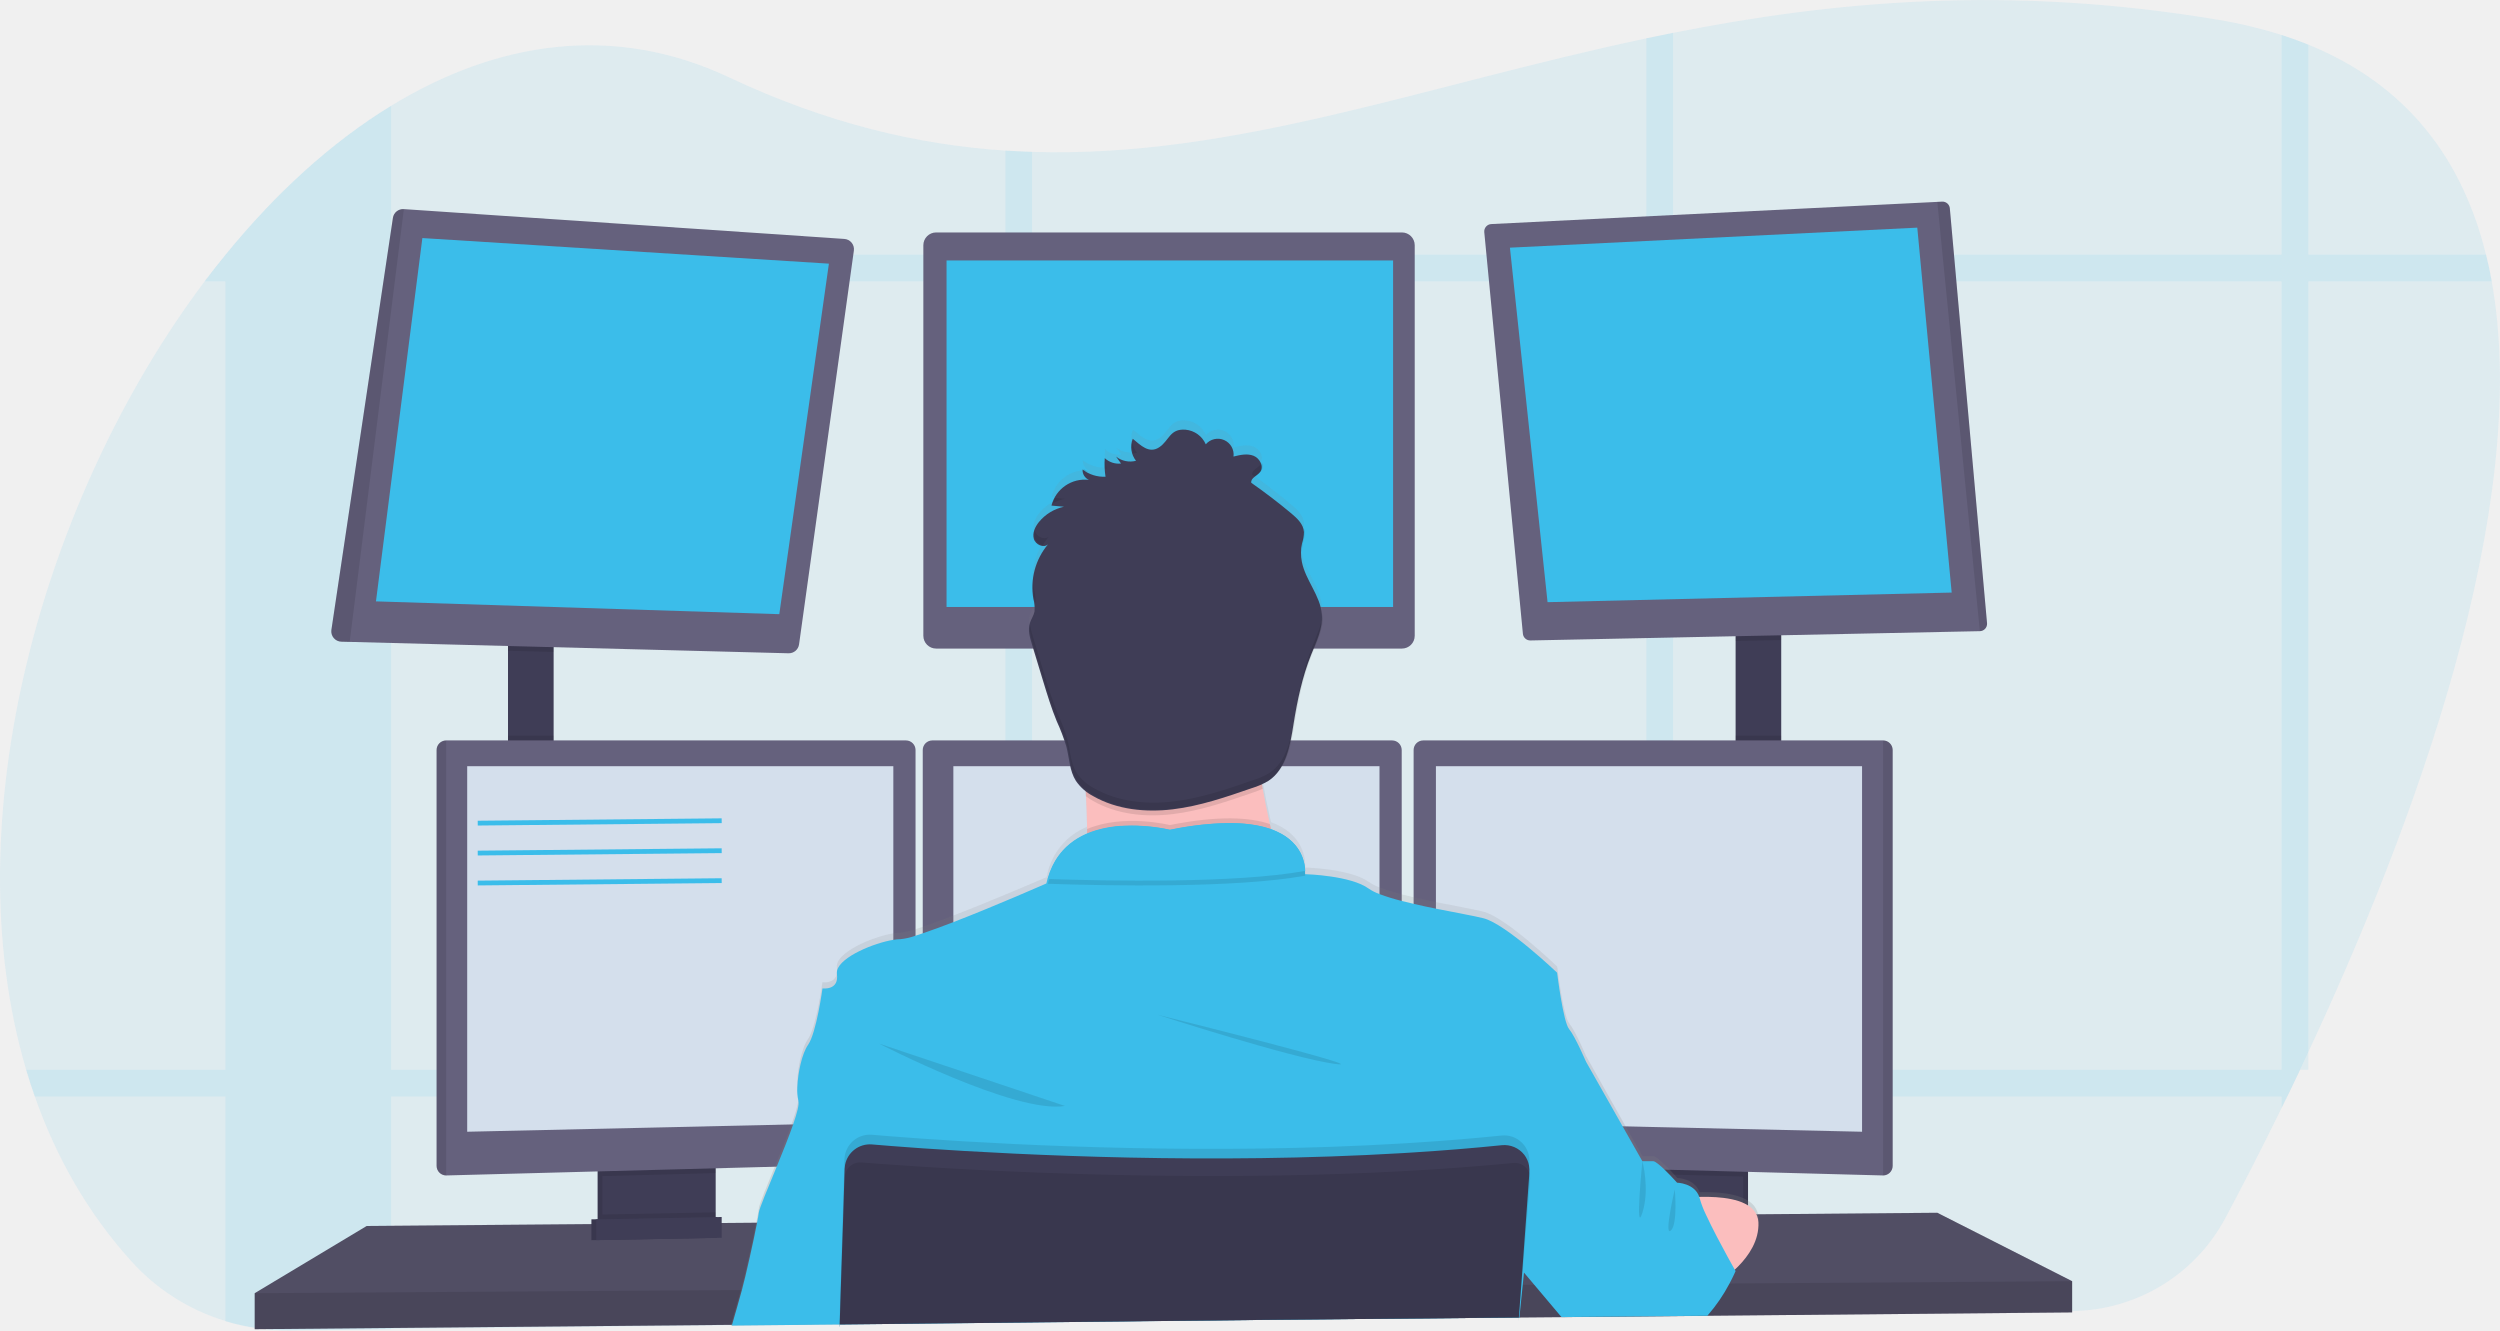
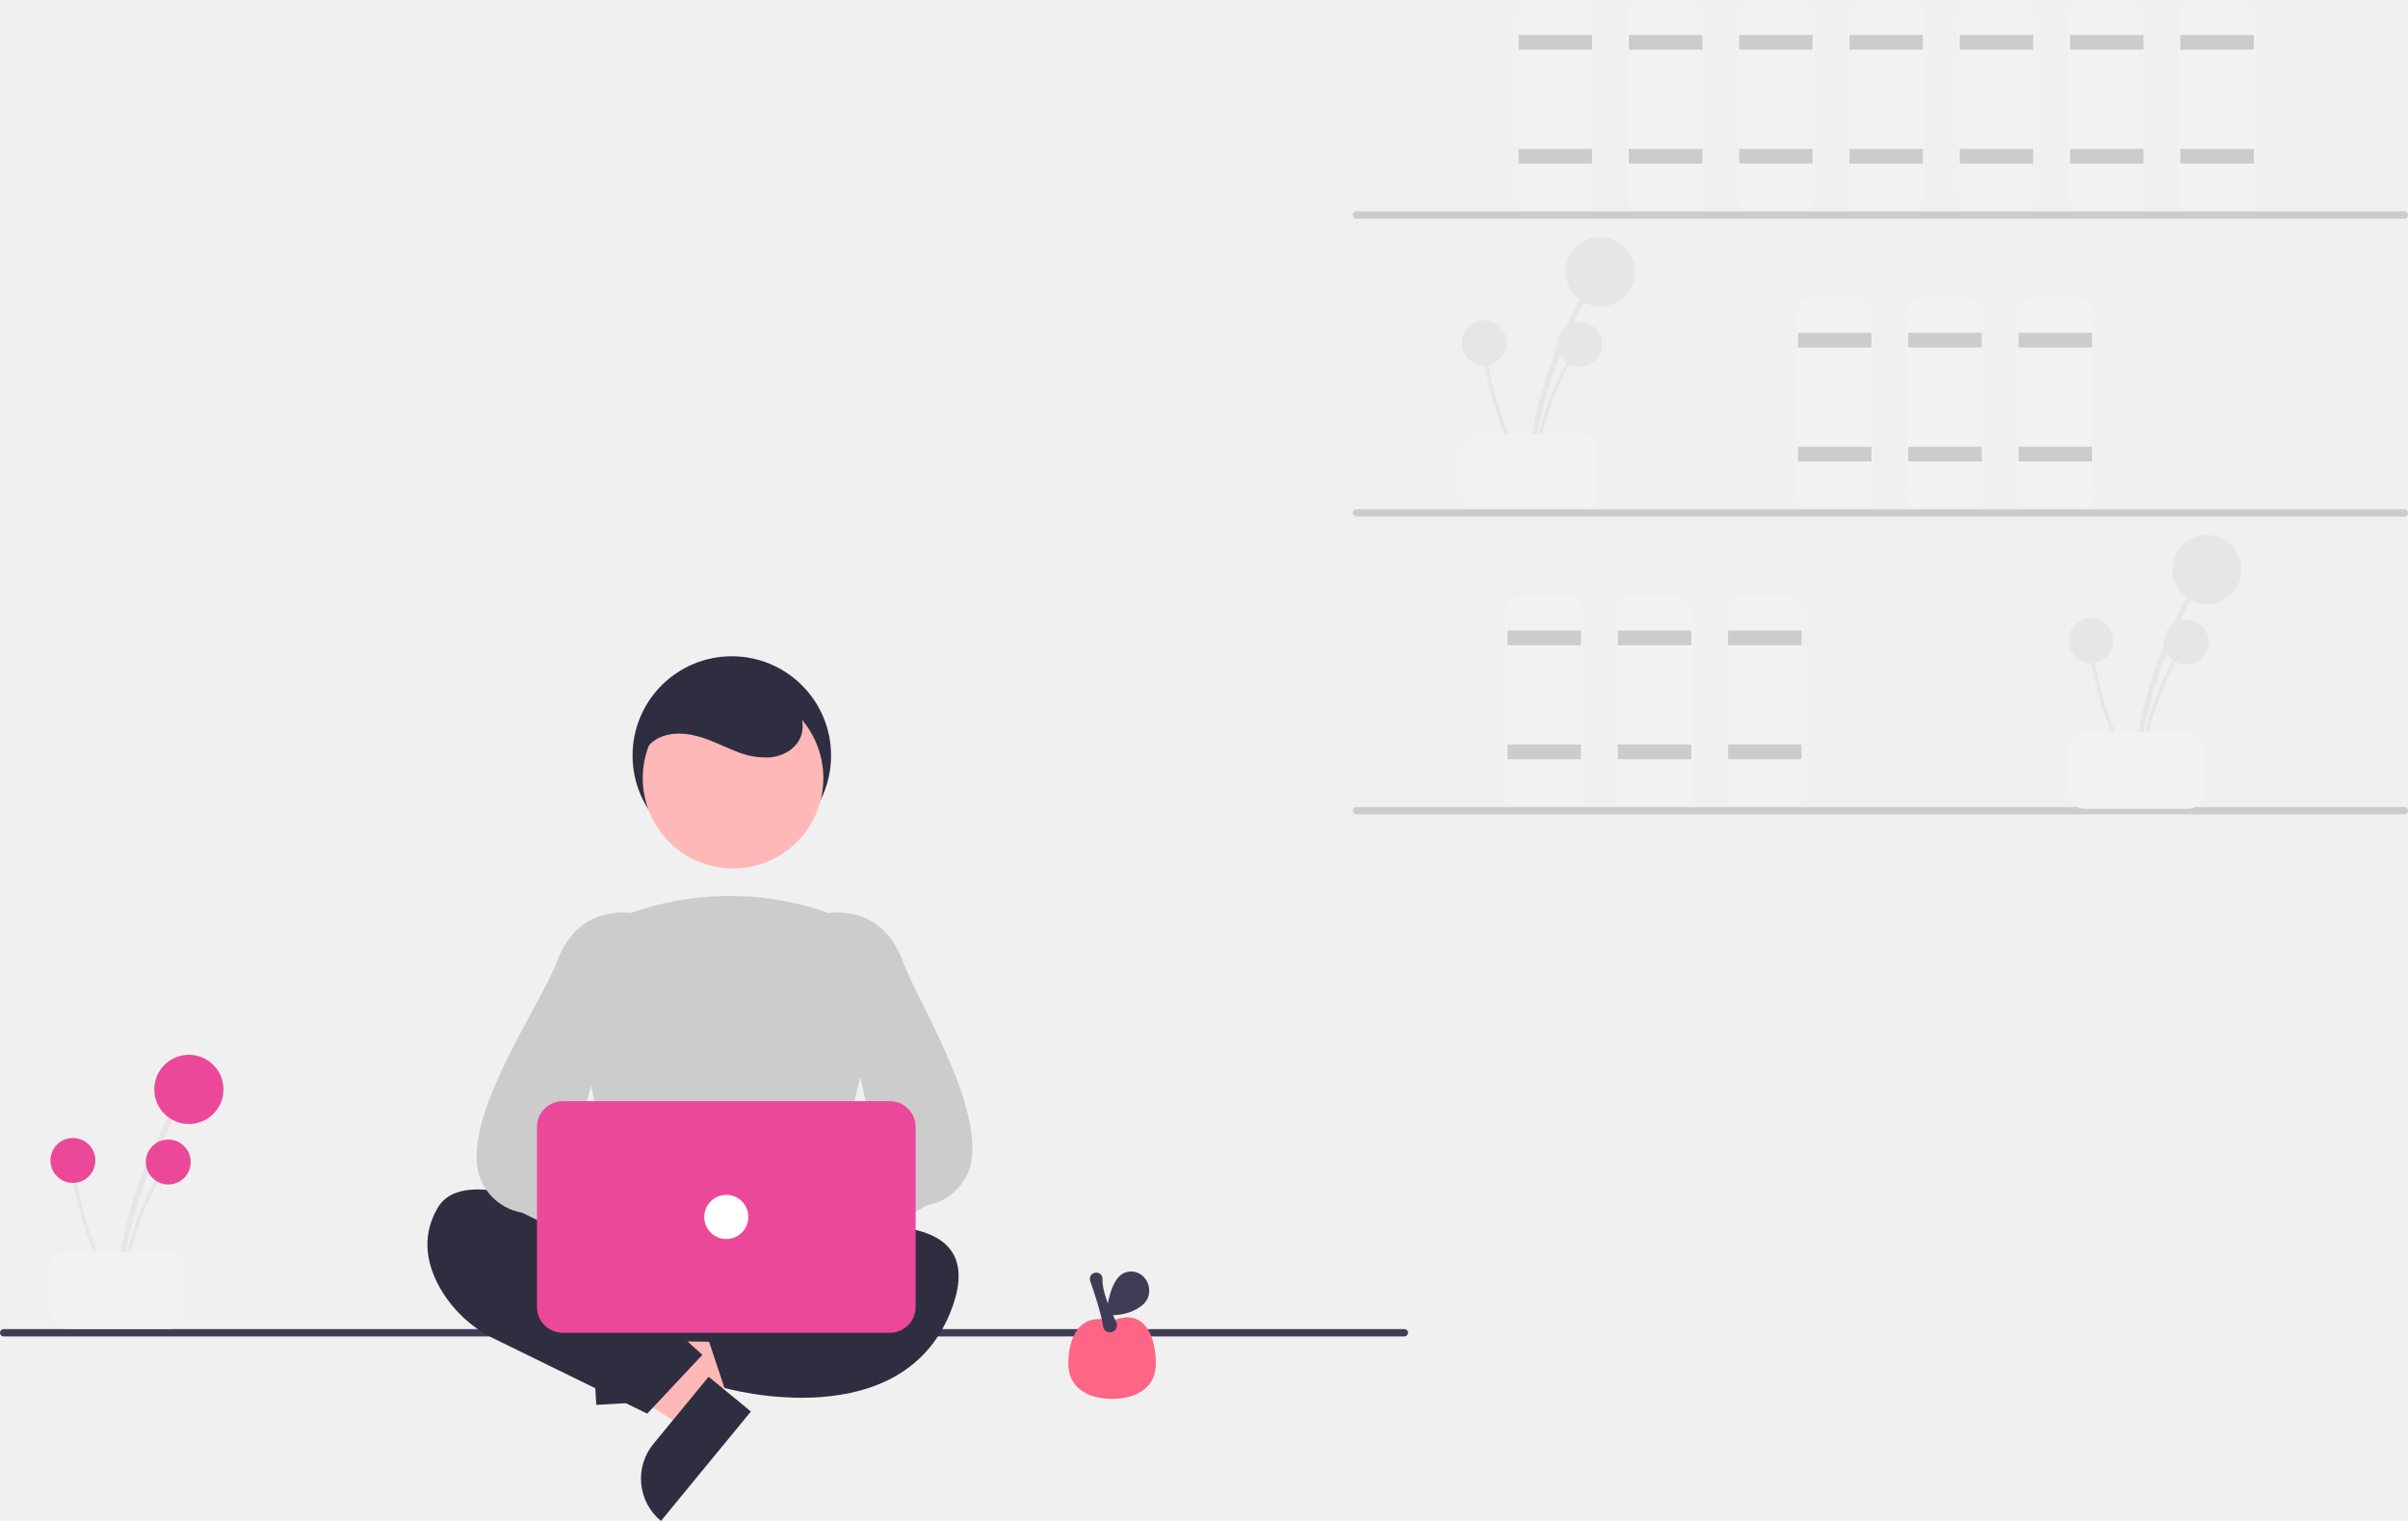
- <svg xmlns="http://www.w3.org/2000/svg" id="59725d3d-bdd8-4af0-9b66-49b8d09410bc" data-name="Layer 1" width="1041.32" height="554.17" viewBox="0 0 1041.32 554.17">
-   <defs>
-     <linearGradient id="dff037aa-d578-4bab-81e7-399360663117" x1="597.75" y1="725.44" x2="597.75" y2="347.69" gradientUnits="userSpaceOnUse">
-       <stop offset="0" stop-color="gray" stop-opacity="0.25" />
-       <stop offset="0.54" stop-color="gray" stop-opacity="0.12" />
-       <stop offset="1" stop-color="gray" stop-opacity="0.1" />
-     </linearGradient>
-   </defs>
-   <path d="M1040.82,611.12q-1.74,3.75-3.47,7.4-2.7,5.67-5.33,11.12c-.78,1.61-1.56,3.19-2.32,4.77-8.6,17.57-16.63,33.11-23.45,45.89A73.21,73.21,0,0,1,942.44,719l-151.65,1.65h-1.6l-13,.14-11.12.12-34.1.37-1.38,0-17.36.19h-.53l-107,1.16-95.51,1-11.11.12-69,.75H429l-44.75.48h-.48l-141.5,1.53-42.33.46a88.07,88.07,0,0,1-26.67-3.82,86.39,86.39,0,0,1-39.09-24.75C116,678.37,102.75,655,93.85,629.64q-1.93-5.49-3.6-11.12C59.44,514.37,97,380,164.6,290.08q4.25-5.64,8.64-11l.07-.08c20.79-25.52,44.1-46.84,68.93-62,44-26.91,92.75-34.49,140.7-11.9,40.57,19.12,78.45,28.11,115.17,30.55,3.71.24,7.42.42,11.11.53,84.23,2.65,163.17-27.7,255.87-47.29,3.69-.78,7.39-1.55,11.12-2.28,66.13-13.16,139.49-20.1,226.73-5.51a189.09,189.09,0,0,1,26.76,6.4q5.77,1.86,11.12,4c41.64,16.94,64.35,48.24,74,87.46q1.37,5.46,2.37,11.11C1134.3,384.41,1084.19,518.23,1040.82,611.12Z" transform="translate(-79.34 -172.91)" fill="#3bbdea" opacity="0.1" />
-   <g opacity="0.1">
-     <path d="M242.24,217V726.62l-42.33.46a88.07,88.07,0,0,1-26.67-3.82V279h.07C194.1,253.45,217.41,232.13,242.24,217Z" transform="translate(-79.34 -172.91)" fill="#3bbdea" />
-     <path d="M1117.24,290.08H164.6q4.25-5.64,8.64-11V279h941.63Q1116.24,284.43,1117.24,290.08Z" transform="translate(-79.34 -172.91)" fill="#3bbdea" />
-     <path d="M1040.82,191.51v427h-3.47q-2.7,5.67-5.33,11.12c-.78,1.61-1.56,3.19-2.32,4.77V187.47Q1035.47,189.33,1040.82,191.51Z" transform="translate(-79.34 -172.91)" fill="#3bbdea" />
-     <path d="M776.21,186.58V720.83l-11.12.12V188.86C768.78,188.08,772.48,187.31,776.21,186.58Z" transform="translate(-79.34 -172.91)" fill="#3bbdea" />
-     <path d="M509.22,236.15V723.73l-11.11.12V235.62C501.82,235.86,505.53,236,509.22,236.15Z" transform="translate(-79.34 -172.91)" fill="#3bbdea" />
-     <path d="M1037.35,618.52q-2.7,5.67-5.33,11.12H93.85q-1.93-5.49-3.6-11.12Z" transform="translate(-79.34 -172.91)" fill="#3bbdea" />
-   </g>
-   <rect x="211.6" y="265.83" width="19" height="57.66" fill="#3f3d56" />
-   <rect x="722.93" y="262.83" width="19" height="61" fill="#3f3d56" />
-   <polygon points="863.1 533.65 863.1 546.65 711.18 548.05 709.56 548.08 651.82 548.61 650.44 548.63 632.89 548.78 632.37 548.78 525.39 549.77 349.78 551.4 349.63 551.4 304.98 551.82 304.5 551.83 106.1 553.65 106.1 538.65 152.75 510.65 246.35 509.87 248.35 509.86 249.01 509.85 251.01 509.82 295.95 509.45 297.96 509.44 298.6 509.43 300.6 509.42 315.01 509.3 315.39 509.29 350.94 508.99 351.23 508.99 628.63 506.65 635.42 506.6 636.1 506.6 641.28 506.55 678.93 506.24 680.93 506.21 682.78 506.19 683.74 506.19 695.45 506.1 697.77 506.07 700.88 506.05 710.63 505.96 726.1 505.83 728.1 505.81 731.58 505.79 732.23 505.79 806.94 505.15 863.1 533.65" fill="#65617d" />
-   <polygon points="863.1 533.65 863.1 546.65 711.18 548.05 709.56 548.08 651.82 548.61 650.44 548.63 632.89 548.78 632.37 548.78 525.39 549.77 349.78 551.4 349.63 551.4 304.98 551.82 304.5 551.83 106.1 553.65 106.1 538.65 152.75 510.65 246.35 509.87 248.35 509.86 249.01 509.85 251.01 509.82 295.95 509.45 297.96 509.44 298.6 509.43 300.6 509.42 315.01 509.3 315.39 509.29 350.94 508.99 351.23 508.99 628.63 506.65 635.42 506.6 636.1 506.6 641.28 506.55 678.93 506.24 680.93 506.21 682.78 506.19 683.74 506.19 695.45 506.1 697.77 506.07 700.88 506.05 710.63 505.96 726.1 505.83 728.1 505.81 731.58 505.79 732.23 505.79 806.94 505.15 863.1 533.65" opacity="0.2" />
-   <path d="M375.44,656.57v24.49a6.13,6.13,0,0,1-3.5,5.54,6,6,0,0,1-2.5.6l-34.9.74a6,6,0,0,1-2.7-.57,6.12,6.12,0,0,1-3.57-5.57V656.57Z" transform="translate(-79.34 -172.91)" fill="#3f3d56" />
-   <path d="M375.44,656.57v24.49a6.13,6.13,0,0,1-3.5,5.54,6,6,0,0,1-2.5.6l-34.9.74a6,6,0,0,1-2.7-.57,6.12,6.12,0,0,1-3.57-5.57V656.57Z" transform="translate(-79.34 -172.91)" opacity="0.1" />
-   <path d="M377.44,656.57v24.49a6.13,6.13,0,0,1-3.5,5.54,6,6,0,0,1-2.5.6l-34.9.74a6,6,0,0,1-2.7-.57,6.12,6.12,0,0,1-3.57-5.57V656.57Z" transform="translate(-79.34 -172.91)" fill="#3f3d56" />
-   <rect x="680.93" y="483.66" width="47.17" height="31.5" fill="#3f3d56" />
-   <rect x="680.93" y="483.66" width="47.17" height="31.5" opacity="0.1" />
-   <rect x="678.93" y="483.66" width="47.17" height="31.5" fill="#3f3d56" />
-   <polygon points="230.6 265.82 230.6 271.55 211.6 271.06 211.6 265.82 230.6 265.82" opacity="0.1" />
-   <path d="M435,277.31l-22.83,164a4.3,4.3,0,0,1-4.37,3.71L225,440.28l-3.47-.09a4.3,4.3,0,0,1-4.16-4.87L243,263.64a4.3,4.3,0,0,1,4.54-3.63L431,272.43A4.29,4.29,0,0,1,435,277.31Z" transform="translate(-79.34 -172.91)" fill="#65617d" />
-   <polygon points="175.93 99.16 156.6 250.49 324.6 255.82 345.26 109.82 175.93 99.16" fill="#3bbdea" />
-   <rect x="384.6" y="96.82" width="204.67" height="173.33" rx="5.33" ry="5.33" fill="#65617d" />
-   <rect x="394.26" y="108.49" width="186" height="144.33" fill="#3bbdea" />
-   <polygon points="741.93 262.82 741.93 266.61 722.93 267 722.93 262.82 741.93 262.82" opacity="0.1" />
-   <path d="M907,432.53a3.08,3.08,0,0,1-3,3.28L716.8,439.68a3.08,3.08,0,0,1-3.13-2.79L697.58,269.61a3.08,3.08,0,0,1,2.92-3.37L886.28,257l2-.1a3.07,3.07,0,0,1,3.22,2.8Z" transform="translate(-79.34 -172.91)" fill="#65617d" />
-   <polygon points="628.93 103.16 798.6 94.82 812.93 246.82 644.6 250.82 628.93 103.16" fill="#3bbdea" />
-   <path d="M907,432.53a3.08,3.08,0,0,1-3,3.28L886.28,257l2-.1a3.07,3.07,0,0,1,3.22,2.8Z" transform="translate(-79.34 -172.91)" opacity="0.1" />
-   <path d="M247.57,260,225,440.28l-3.47-.09a4.3,4.3,0,0,1-4.16-4.87L243,263.64A4.3,4.3,0,0,1,247.57,260Z" transform="translate(-79.34 -172.91)" opacity="0.1" />
-   <rect x="211.6" y="306.41" width="19" height="17.08" opacity="0.1" />
-   <polygon points="298.1 483.65 298.1 488.62 250.93 489.88 250.93 483.65 298.1 483.65" opacity="0.1" />
-   <path d="M460.69,485.27v168.2a4,4,0,0,1-3.85,3.95l-191.65,5.1h-.05a4,4,0,0,1-3.95-3.95V485.27a4,4,0,0,1,3.95-3.95h191.6A4,4,0,0,1,460.69,485.27Z" transform="translate(-79.34 -172.91)" fill="#65617d" />
-   <path d="M265.19,481.32v181.2h-.05a4,4,0,0,1-3.95-3.95V485.27a4,4,0,0,1,3.95-3.95Z" transform="translate(-79.34 -172.91)" opacity="0.1" />
-   <polygon points="194.6 319.15 372.1 319.15 372.1 467.4 194.6 471.4 194.6 319.15" fill="#d4dfec" />
-   <rect x="722.93" y="306.41" width="19" height="17.42" opacity="0.1" />
-   <polygon points="726.1 483.65 726.1 490.06 678.93 488.8 678.93 483.65 726.1 483.65" opacity="0.1" />
-   <path d="M867.69,485.27v173.3a4,4,0,0,1-4,3.95h0L672,657.42a4,4,0,0,1-3.85-3.95V485.27a4,4,0,0,1,3.95-3.95h191.6A4,4,0,0,1,867.69,485.27Z" transform="translate(-79.34 -172.91)" fill="#65617d" />
-   <path d="M867.69,485.27v173.3a4,4,0,0,1-4,3.95h0V481.32h0A4,4,0,0,1,867.69,485.27Z" transform="translate(-79.34 -172.91)" opacity="0.1" />
-   <polygon points="775.6 319.15 598.1 319.15 598.1 467.4 775.6 471.4 775.6 319.15" fill="#d4dfec" />
-   <path d="M663.19,485.27v168.2a4,4,0,0,1-3.85,3.95l-191.65,5.1h0a4,4,0,0,1-4-3.95V485.27a4,4,0,0,1,3.95-3.95h191.6A4,4,0,0,1,663.19,485.27Z" transform="translate(-79.34 -172.91)" fill="#65617d" />
-   <polygon points="397.1 319.15 574.6 319.15 574.6 467.4 397.1 471.4 397.1 319.15" fill="#d4dfec" />
-   <polygon points="863.1 533.65 863.1 546.65 711.18 548.05 709.56 548.08 651.82 548.61 650.44 548.63 632.89 548.78 632.37 548.78 525.39 549.77 349.78 551.4 349.63 551.4 304.98 551.82 304.5 551.83 106.1 553.65 106.1 538.65 308.61 537.32 309.09 537.32 350.08 537.04 350.27 537.04 633.35 535.17 633.64 535.17 633.81 535.16 634.28 535.16 639.07 535.13 640.53 535.13 715.02 534.63 719.42 534.61 720.4 534.6 863.1 533.65" opacity="0.1" />
-   <circle cx="487.26" cy="272.16" r="51.33" fill="#fbbebe" />
-   <path d="M383.74,725.09c0-.11.06-.23.1-.35,1-3.59,2.78-9.66,4.11-14.51.17-.6.33-1.19.48-1.75,1.47-5.47,4.33-18.28,5.92-26.27.56-2.81,1-5,1.09-6.1.2-1.69,3.21-8.92,6.62-17.23,2.39-5.84,5-12.22,6.91-17.6a61.38,61.38,0,0,0,2.93-9.85,5.1,5.1,0,0,0,0-2.13,14.69,14.69,0,0,1-.48-3.5v0c-.23-6.2,1.62-16,4.48-20.11,3.5-5,6-23.66,6-23.66s5.18.75,6-3.53a6.15,6.15,0,0,0,.1-1.4,7.41,7.41,0,0,0-.09-1.11c-.89-6.24,14.72-12.88,23.5-14.31a19.67,19.67,0,0,1,3-.28,27.24,27.24,0,0,0,6.25-1.44q1.4-.43,3-1c3.68-1.24,8.08-2.88,12.75-4.68,17.56-6.81,38.82-16,38.82-16,.15-.71.32-1.39.51-2.06a27.71,27.71,0,0,1,16.35-18.93h0c0-.66,0-1.33,0-2,0-3.45-.15-7-.3-10.54,0-.69-.06-1.38-.1-2.07,0-.2,0-.41,0-.61s0-.35,0-.52c0-.7-.07-1.4-.11-2.09l-.18-.14a16.41,16.41,0,0,1-3.9-4.2,15.27,15.27,0,0,1-1.42-3c-1.25-3.39-1.54-7.17-2.38-10.75l-.18-.74a84,84,0,0,0-4-10.58c-2.21-5.42-3.91-11-5.6-16.65q-1.54-5.13-3.11-10.28l-1.58-5.24c-.3-1-.6-2-.83-3v0a13.27,13.27,0,0,1-.26-1.4,0,0,0,0,1,0,0,10,10,0,0,1,.24-4.61,32.09,32.09,0,0,1,1.32-3,7.87,7.87,0,0,0,.5-1.38v0a3,3,0,0,0,.08-.32,5.65,5.65,0,0,0,.11-1.08,18.46,18.46,0,0,0-.52-3.89.07.07,0,0,1,0-.05,2.56,2.56,0,0,0-.05-.27,25.48,25.48,0,0,1-.36-3,28.45,28.45,0,0,1,3.47-15.57l.19-.36a25.22,25.22,0,0,1,1.84-2.78h0c.31-.42.63-.82,1-1.22-1.4,1.34-3.7.75-5-.69a3.61,3.61,0,0,1-.55-.75,3.81,3.81,0,0,1-.23-.45c-.05-.12-.09-.25-.13-.38-.7-2.45.52-5.06,2.12-7.05a18.49,18.49,0,0,1,5.74-4.7h0a3.84,3.84,0,0,1,.4-.21,17.12,17.12,0,0,1,2.64-1.06h0a15.06,15.06,0,0,1,1.63-.44l-3.71-.34-1.5-.14a14.49,14.49,0,0,1,13-10.91h1.08a11.73,11.73,0,0,1,1.57.13,4.44,4.44,0,0,1-2.65-4.33,14.41,14.41,0,0,0,9.19,3.06h.38a30,30,0,0,1-.34-3.27h0a0,0,0,0,1,0,0,0,0,0,0,1,0,0,33.19,33.19,0,0,1,0-4.46,8.44,8.44,0,0,0,6.78,2.26l-2.08-2.9a9.49,9.49,0,0,0,6.56,2.05l.48-.05a7,7,0,0,0,1.19-.23l.09,0c-.19-.24-.36-.49-.53-.75l-.06-.12a9.67,9.67,0,0,1-1-2.09,6.59,6.59,0,0,1-.24-.87h0a8.75,8.75,0,0,1,.45-5.45c3.23,2.7,6.77,6.39,11,3.6s4.37-7.91,11-7.39a10.2,10.2,0,0,1,8.41,6.12,6.75,6.75,0,0,1,7.67-1.75,6.85,6.85,0,0,1,3.88,6.89c2.75-.69,5.71-1.37,8.35-.33s4.34,4.41,2.84,6.66a1.43,1.43,0,0,1-.14.2c-1.23,1.59-3.95,2.46-3.66,4.46l.42.3,1.3.94a.05.05,0,0,1,0,0q7.65,5.52,14.9,11.6c2.48,2.08,5.12,4.58,5.29,7.83a8.64,8.64,0,0,1-.24,2.37h0c-.16.78-.38,1.56-.55,2.34a19.51,19.51,0,0,0-.34,6.05h0c.07.59.16,1.17.27,1.76,1.53,7.73,7.71,14.11,8.32,22l0,.56a17.78,17.78,0,0,1-.07,2.53c-.46,4.8-2.68,9.41-4.48,14-.11.28-.22.56-.32.84-3.47,9-5.47,18.59-7,28.16a100.26,100.26,0,0,1-2,10.09A26.73,26.73,0,0,1,611,492.07a16.22,16.22,0,0,1-3.36,3,18.67,18.67,0,0,1-2.65,1.41s0,0,0,.06c.11.61.2,1.22.31,1.83.06.32.11.64.17,1h0a.14.14,0,0,0,0,.06c.84,4.73,1.8,9.36,2.81,13.76l.51,2.19c12.6,4.55,14.09,13.87,14.18,17.44a9.64,9.64,0,0,1,0,1.43s19,.5,26.5,6a20.34,20.34,0,0,0,4.51,2.3,83,83,0,0,0,9.25,2.89c1.61.42,3.29.83,5,1.23,3,.69,6.18,1.36,9.25,2,8.19,1.65,15.9,3,19.81,4,9.33,2.36,30.67,22.82,30.67,22.82s2.5,20.64,5,23.65,7,13.59,7,13.59l16.54,29.41,7,12.37h4.5c.62,0,1.84.88,3.21,2.1,1.19,1.06,2.51,2.38,3.67,3.58l1.92,2.05,1.2,1.33s7.27.18,9.24,5.93c5.92-.17,13.19.22,18.28,2.5a14.14,14.14,0,0,1,2,1.08,8.68,8.68,0,0,1,4.13,5.66,8.34,8.34,0,0,1,.18,1.44c0,.57,0,1.14,0,1.7-.36,7.57-5.29,13.87-9.82,18.11l.32.57s-.15.36-.44,1c-.08.19-.18.4-.29.64h0c-.59,1.26-1.53,3.15-2.76,5.36a63.31,63.31,0,0,1-9.57,13.17l-.29.3-57.74.53-.17-.2L719.87,708l-5.57-6.64-.17-.21-.16,1.59-.54,5.3-1.3,12.81-.07.64,0,.17-.15,1.48.11-1.48h-.29l-107,1L429.11,724.6l0,.84h-.14l0-.84-44.75.48Z" transform="translate(-79.34 -172.91)" fill="url(#dff037aa-d578-4bab-81e7-399360663117)" />
-   <path d="M617.94,550.07s-99.5,12-90,0c3.44-4.34,4.39-17.2,4.2-31.85-.06-4.45-.22-9.06-.45-13.65-1.1-22-3.75-43.5-3.75-43.5s87-41,77-8.5c-4,13.13-2.69,31.57.35,48.88.89,5.05,1.92,10,3,14.7A344.67,344.67,0,0,0,617.94,550.07Z" transform="translate(-79.34 -172.91)" fill="#fbbebe" />
-   <path d="M617.94,550.07s-99.5,12-90,0c3.44-4.34,4.39-17.2,4.2-31.85,15.17-6.48,34.47-1.65,34.47-1.65,20.32-4.05,33.35-3.26,41.68-.42A344.67,344.67,0,0,0,617.94,550.07Z" transform="translate(-79.34 -172.91)" opacity="0.1" />
-   <path d="M429.08,725.44l0-.84,175.62-1.91,107-1H712l-.11,1.48.15-1.48h.19l0-.17,1.37-13.45.52-5.09.16-1.59.14-1.33,6.18-20.61,6.18-20.58,5.2-17.33,7.94-26.48s-4.5-10.5-7-13.5-5-23.5-5-23.5-21.34-20.33-30.67-22.67c-3.91-1-11.63-2.33-19.83-4-3.07-.62-6.22-1.28-9.25-2-1.71-.39-3.39-.8-5-1.21a87.91,87.91,0,0,1-9.25-2.86,20.7,20.7,0,0,1-4.5-2.29c-7.35-5.39-25.77-6-26.48-6h0a.42.42,0,0,1,0-.07v-.09a10.26,10.26,0,0,0,0-1.26c0-.4,0-.87-.09-1.4,0-.16,0-.33-.07-.5-.05-.36-.11-.74-.2-1.14a5,5,0,0,0-.12-.53,17.21,17.21,0,0,0-1.25-3.49c-.07-.16-.16-.33-.24-.49a18.25,18.25,0,0,0-1.7-2.63c-.13-.17-.27-.35-.42-.52a19.58,19.58,0,0,0-2.72-2.64c-.27-.21-.55-.43-.84-.63a4.67,4.67,0,0,0-.51-.36l-.89-.58-.83-.48c-.73-.4-1.5-.79-2.34-1.16-.26-.12-.54-.23-.82-.34s-.72-.28-1.09-.42l-.06,0L608,518c-.57-.19-1.15-.36-1.76-.53l-.93-.24-1-.23-1-.21c-1-.2-2.07-.38-3.19-.52l-1.14-.14-1.17-.12-1.21-.1-1.72-.1-2-.07a124.68,124.68,0,0,0-26.24,2.79,72.27,72.27,0,0,0-18.26-1.68l-.87,0-1,.06-.64,0-1.29.12c-.43,0-.87.09-1.3.15s-.88.11-1.31.18l-.66.11c-.65.11-1.31.23-2,.37q-.33.06-.66.15c-.87.19-1.74.42-2.6.68-.43.12-.86.26-1.29.41-.22.06-.43.14-.64.22l-.64.23-.63.25-.75.3c-.38.16-.75.33-1.12.51-.21.09-.42.19-.62.3s-.41.2-.6.31a27.75,27.75,0,0,0-6.21,4.38l-.51.49-.5.51c-.17.17-.33.35-.49.53a23.82,23.82,0,0,0-1.82,2.25c-.16.21-.31.42-.46.64a26.69,26.69,0,0,0-1.72,2.92c-.13.24-.25.49-.37.73a32.7,32.7,0,0,0-2,5.25q-.28,1-.51,2S494,550.24,476.44,557c-4.67,1.8-9.07,3.43-12.75,4.66-1.07.36-2.07.69-3,1a26.7,26.7,0,0,1-6.25,1.44,19.67,19.67,0,0,0-3,.28c-8.07,1.31-21.9,7-23.41,12.71a3.69,3.69,0,0,0-.1,1.4s0,.07,0,.11c1,7-6,6-6,6s-2.5,18.5-6,23.5c-2.53,3.6-4.26,11.63-4.48,17.69v0a19.61,19.61,0,0,0,.44,5.63c0,.05,0,.1,0,.14.4,1.34-.56,5-2.19,9.69-1.77,5.15-4.35,11.55-6.83,17.59-3.74,9.12-7.26,17.4-7.48,19.22-.09.81-.35,2.26-.71,4.13-1.46,7.62-4.7,22.13-6.3,28-1.19,4.38-2.92,10.38-4.11,14.5,0,.12-.07.24-.1.35L429,724.6l0,.84h.14Z" transform="translate(-79.34 -172.91)" fill="#3bbdea" />
-   <path d="M445.44,607.57s57,29.5,77.5,26Z" transform="translate(-79.34 -172.91)" opacity="0.1" />
-   <path d="M561.44,595.57s55.5,18,74,20.5S561.44,595.57,561.44,595.57Z" transform="translate(-79.34 -172.91)" opacity="0.1" />
-   <path d="M623,537.65c-29,5.34-83.6,4.19-107.2,3.38,8.65-31,50.83-20.46,50.83-20.46C618.84,510.15,622.84,531.77,623,537.65Z" transform="translate(-79.34 -172.91)" opacity="0.1" />
-   <path d="M623,535.65c-29,5.34-83.6,4.19-107.2,3.38,8.65-31,50.83-20.46,50.83-20.46C618.84,508.15,622.84,529.77,623,535.65Z" transform="translate(-79.34 -172.91)" fill="#3bbdea" />
-   <path d="M776.94,672.32s34.16-5.25,34.83,9.75-17.42,25.48-17.42,25.48Z" transform="translate(-79.34 -172.91)" fill="#fbbebe" />
-   <path d="M605.29,501.45a47,47,0,0,1-4.5,1.74c-10.78,3.72-21.65,7.47-33,8.83s-23.26.16-33.16-5.5a28.77,28.77,0,0,1-3-1.95c-1.1-22-3.75-43.5-3.75-43.5s87-41,77-8.5C600.9,465.7,602.25,484.14,605.29,501.45Z" transform="translate(-79.34 -172.91)" opacity="0.1" />
-   <path d="M552.52,364.84a9.47,9.47,0,0,1-8.32-1.75l2.08,2.89a8.47,8.47,0,0,1-6.78-2.25,34.08,34.08,0,0,0,.32,7.75,14.52,14.52,0,0,1-9.56-3,4.42,4.42,0,0,0,2.64,4.31,14.34,14.34,0,0,0-15.6,10.71l5.22.48a18.47,18.47,0,0,0-10.44,6.37c-1.6,2-2.82,4.56-2.12,7s4.08,4,5.92,2.26a27.94,27.94,0,0,0-6.1,22.79,14.47,14.47,0,0,1,.46,5.26c-.33,1.65-1.37,3.08-1.89,4.69-1,2.92-.05,6.09.84,9l4.69,15.42c1.7,5.57,3.39,11.15,5.61,16.54a82.08,82.08,0,0,1,4,10.51c1.26,4.84,1.31,10.14,4,14.37a19.93,19.93,0,0,0,7.18,6.33c9.89,5.66,21.84,6.86,33.16,5.5s22.18-5.11,32.95-8.83a31,31,0,0,0,6.84-3c7.45-4.88,9.11-14.86,10.5-23.65,1.55-9.8,3.62-19.58,7.29-28.8,2.18-5.49,5-11.06,4.52-16.94-.61-7.81-6.79-14.14-8.32-21.82a19,19,0,0,1,.07-7.77,17.66,17.66,0,0,0,.79-4.7c-.17-3.22-2.81-5.7-5.29-7.77Q609.11,380,600.52,374c-.29-2,2.43-2.86,3.66-4.44,1.74-2.23-.06-5.77-2.7-6.81s-5.6-.36-8.35.33a6.59,6.59,0,0,0-11.55-5.11,10.2,10.2,0,0,0-8.42-6.08c-6.63-.52-6.76,4.55-11,7.34s-7.74-.89-11-3.57A9.28,9.28,0,0,0,552.52,364.84Z" transform="translate(-79.34 -172.91)" fill="#3f3d56" />
-   <path d="M802.27,702.32s-.89,2.12-2.53,5.19a69,69,0,0,1-9,13.17l-.27.29-1.62,0-57.74.53-1.38,0-.17-.2-11.2-13.29L714.14,703l-.17-.21-.36-.42-.2-.24-.26-.31-8.21-9.74,3-12.5,5.11-21.06.13-.51,1-4,.71-3,2.38-9.78,8.16-33.65,14.5,7.5,15.29,27,8.21,14.5h4.5c.85,0,2.8,1.64,4.76,3.53.7.67,1.4,1.38,2,2,1.78,1.84,3.19,3.42,3.19,3.42s7.29.16,9.25,5.9a7,7,0,0,1,.25.85,40.3,40.3,0,0,0,2.53,6.56c1.29,2.81,2.91,6,4.55,9.19,3.05,5.85,6.15,11.42,7.29,13.44l.14.25Z" transform="translate(-79.34 -172.91)" fill="#3bbdea" />
-   <path d="M716.37,657.17l-.1,1.43v.1l-.17,2.3-1.33,18.51-1.61,22.3-.46,6.28-1,13.44v.17l-107,1L429.11,724.6l0,.84h-.14l0-.84v-.28l.45-14.36.86-28.06.74-23.79.07-2.37a10.53,10.53,0,0,1,11.42-10.17c4.72.4,10.85.89,18.18,1.41l3,.22c42.33,2.94,120.56,6.74,199.5,2,1.66-.09,3.33-.19,5-.31,12.24-.77,24.47-1.76,36.58-3a10.53,10.53,0,0,1,11.6,11.23Z" transform="translate(-79.34 -172.91)" opacity="0.1" />
-   <path d="M429.08,725.44l0-.84,175.62-1.91,107-1H712v-.17l1-13.44.43-6,1.64-22.61,1.29-17.9,0-.44a10.62,10.62,0,0,0-.11-2.47.3.3,0,0,0,0-.1,10.39,10.39,0,0,0-2-4.64,10.54,10.54,0,0,0-9.42-4c-12.11,1.24-24.34,2.23-36.58,3-1.67.12-3.34.22-5,.31-78.94,4.69-157.17.89-199.5-2l-3-.22c-7.33-.52-13.46-1-18.18-1.41a10.54,10.54,0,0,0-11.24,8.53,11,11,0,0,0-.18,1.64l-.68,22.16L429.54,710l-.44,14.36v.28l0,.84Z" transform="translate(-79.34 -172.91)" fill="#3f3d56" />
-   <path d="M716.67,664.18l-1.23,15.33-1.83,22.85-.46,5.72-1,12.81-.06.64v.17h0l-.15,1.48.11-1.48h-.29l-107,1L429.11,724.6v-.28l.49-14.36,1-28.06.64-18.65A6.36,6.36,0,0,1,434.3,658a6.25,6.25,0,0,1,3.78-.9c2.1.17,4.68.37,7.69.59,4.89.36,10.92.78,17.94,1.22,13,.82,29.31,1.7,48,2.42,52,2,122.2,2.67,188.88-3.17,3-.26,6.1-.55,9.13-.84a6.26,6.26,0,0,1,3.48.66,5.16,5.16,0,0,1,.86.54,6.14,6.14,0,0,1,2,2.46,3.56,3.56,0,0,1,.25.61A6.28,6.28,0,0,1,716.67,664.18Z" transform="translate(-79.34 -172.91)" opacity="0.1" />
-   <path d="M377.44,677.87v3.19a6.13,6.13,0,0,1-3.5,5.54l-40.1.77a6.12,6.12,0,0,1-3.57-5.57v-3Z" transform="translate(-79.34 -172.91)" opacity="0.1" />
-   <polygon points="298.6 515.57 246.35 516.57 246.35 507.9 298.6 506.9 298.6 515.57" fill="#3f3d56" />
-   <polygon points="298.6 515.57 246.35 516.57 246.35 507.9 298.6 506.9 298.6 515.57" opacity="0.1" />
-   <polygon points="300.6 515.57 248.35 516.57 248.35 507.9 300.6 506.9 300.6 515.57" fill="#3f3d56" />
-   <g opacity="0.1">
-     <path d="M552.93,361.56a9.75,9.75,0,0,1-1.89-4.34,9.49,9.49,0,0,0,.42,4.6A9,9,0,0,0,552.93,361.56Z" transform="translate(-79.34 -172.91)" />
-     <path d="M540.23,368.2a35.12,35.12,0,0,1-.37-3.7c0,1.23,0,2.47,0,3.71Z" transform="translate(-79.34 -172.91)" />
-     <path d="M621.73,401.57a18.34,18.34,0,0,1,.36-2.65,18,18,0,0,0,.8-4.69,6.16,6.16,0,0,0-.16-1.06c-.17.92-.44,1.84-.64,2.75A19.14,19.14,0,0,0,621.73,401.57Z" transform="translate(-79.34 -172.91)" />
-     <path d="M600.93,370.67l1.09.79a19.71,19.71,0,0,0,2.57-2.22,3.67,3.67,0,0,0,.38-3.64,3,3,0,0,1-.38.64C603.36,367.82,600.64,368.69,600.93,370.67Z" transform="translate(-79.34 -172.91)" />
-     <path d="M518.76,380.29a12.32,12.32,0,0,0-.87,2.28,18.16,18.16,0,0,1,5-1.89Z" transform="translate(-79.34 -172.91)" />
-     <path d="M532.55,369.41a14.83,14.83,0,0,1-1.88-1.23,4.25,4.25,0,0,0,.09,1.18A11.86,11.86,0,0,1,532.55,369.41Z" transform="translate(-79.34 -172.91)" />
-     <path d="M630.32,428.33c-.41,4.85-2.67,9.52-4.5,14.12-3.67,9.22-5.74,19-7.29,28.81-1.39,8.79-3,18.77-10.5,23.64a30,30,0,0,1-6.83,3c-10.78,3.73-21.65,7.47-33,8.83s-23.26.17-33.16-5.49a20,20,0,0,1-7.18-6.33c-2.67-4.23-2.72-9.53-4-14.37a82.21,82.21,0,0,0-4-10.52c-2.21-5.38-3.91-11-5.6-16.53q-2.35-7.71-4.69-15.43a28.81,28.81,0,0,1-1.14-4.75c-.39,2.56.37,5.24,1.14,7.75q2.34,7.73,4.69,15.43c1.69,5.57,3.39,11.15,5.6,16.53a82.21,82.21,0,0,1,4,10.52c1.26,4.84,1.31,10.14,4,14.37a20,20,0,0,0,7.18,6.33c9.9,5.66,21.84,6.85,33.16,5.49s22.18-5.1,33-8.83a30,30,0,0,0,6.83-3c7.45-4.87,9.11-14.85,10.5-23.64,1.55-9.81,3.62-19.59,7.29-28.81,2.18-5.48,5-11.05,4.52-16.94C630.34,428.45,630.32,428.39,630.32,428.33Z" transform="translate(-79.34 -172.91)" />
-     <path d="M510.63,424.46s0-.07,0-.11a14,14,0,0,0-.46-5.25,26.59,26.59,0,0,1-.39-3.32,27.35,27.35,0,0,0,.39,6.32C510.33,422.88,510.51,423.67,510.63,424.46Z" transform="translate(-79.34 -172.91)" />
-     <path d="M513.68,400a27.74,27.74,0,0,1,2.61-3.67c-1.83,1.75-5.21.19-5.92-2.24a5.83,5.83,0,0,0,0,3A4.39,4.39,0,0,0,513.68,400Z" transform="translate(-79.34 -172.91)" />
-   </g>
-   <path d="M763.44,656.57s3.17,11.5,0,21.5S763.44,656.57,763.44,656.57Z" transform="translate(-79.34 -172.91)" opacity="0.1" />
-   <path d="M776.94,668.3s1.33,14.6-1.67,17.19S776.94,668.3,776.94,668.3Z" transform="translate(-79.34 -172.91)" opacity="0.1" />
-   <line x1="198.99" y1="342.86" x2="300.6" y2="341.86" fill="none" stroke="#3bbdea" stroke-miterlimit="10" stroke-width="2" />
-   <line x1="198.99" y1="355.33" x2="300.6" y2="354.34" fill="none" stroke="#3bbdea" stroke-miterlimit="10" stroke-width="2" />
-   <line x1="198.99" y1="367.81" x2="300.6" y2="366.81" fill="none" stroke="#3bbdea" stroke-miterlimit="10" stroke-width="2" />
+ <svg xmlns="http://www.w3.org/2000/svg" id="e4e579b4-5122-4d29-876c-085905a2d49a" data-name="Layer 1" width="655" height="413.68" viewBox="0 0 655 413.68">
+   <path d="M689.063,372.583a122.041,122.041,0,0,1,10.101-38.517q2.28-5.092,5.018-9.961a.744.744,0,0,0-1.284-.75,123.729,123.729,0,0,0-13.768,37.982q-1.034,5.584-1.554,11.246c-.088.952,1.399.946,1.486,0Z" transform="translate(-272.5 -243.1602)" fill="#e6e6e6" />
+   <circle cx="435.282" cy="73.914" r="9.414" fill="#e6e6e6" />
+   <path d="M690.026,372.833a79.174,79.174,0,0,1,6.553-24.988q1.479-3.304,3.255-6.462a.483.483,0,0,0-.833-.487,80.268,80.268,0,0,0-8.932,24.641q-.671,3.622-1.008,7.296c-.057.618.908.614.964,0Z" transform="translate(-272.5 -243.1602)" fill="#e6e6e6" />
+   <circle cx="429.67" cy="93.662" r="6.108" fill="#e6e6e6" />
+   <path d="M688.809,372.257a79.174,79.174,0,0,1-10.202-23.733q-.866-3.515-1.408-7.097a.483.483,0,0,0-.956.128,80.268,80.268,0,0,0,8.113,24.922q1.699,3.269,3.693,6.373c.335.522,1.093-.074.76-.593Z" transform="translate(-272.5 -243.1602)" fill="#e6e6e6" />
+   <circle cx="403.735" cy="93.233" r="6.108" fill="#e6e6e6" />
+   <path d="M670.059,377.66v-12a4.505,4.505,0,0,1,4.5-4.5h28a4.505,4.505,0,0,1,4.5,4.5v12a4.505,4.505,0,0,1-4.5,4.5h-28A4.505,4.505,0,0,1,670.059,377.66Z" transform="translate(-272.5 -243.1602)" fill="#f2f2f2" style="isolation:isolate" />
+   <path d="M701.559,301.16h-12a4.505,4.505,0,0,1-4.5-4.5v-49a4.505,4.505,0,0,1,4.5-4.5h12a4.505,4.505,0,0,1,4.5,4.5v49A4.505,4.505,0,0,1,701.559,301.16Z" transform="translate(-272.5 -243.1602)" fill="#f2f2f2" style="isolation:isolate" />
+   <rect x="413.059" y="9.5" width="20" height="4" fill="#ccc" />
+   <rect x="413.059" y="40.5" width="20" height="4" fill="#ccc" />
+   <path d="M731.559,301.16h-12a4.505,4.505,0,0,1-4.5-4.5v-49a4.505,4.505,0,0,1,4.5-4.5h12a4.505,4.505,0,0,1,4.5,4.5v49A4.505,4.505,0,0,1,731.559,301.16Z" transform="translate(-272.5 -243.1602)" fill="#f2f2f2" style="isolation:isolate" />
+   <rect x="443.059" y="9.5" width="20" height="4" fill="#ccc" />
+   <rect x="443.059" y="40.5" width="20" height="4" fill="#ccc" />
+   <path d="M761.559,301.16h-12a4.505,4.505,0,0,1-4.5-4.5v-49a4.505,4.505,0,0,1,4.5-4.5h12a4.505,4.505,0,0,1,4.5,4.5v49A4.505,4.505,0,0,1,761.559,301.16Z" transform="translate(-272.5 -243.1602)" fill="#f2f2f2" style="isolation:isolate" />
+   <rect x="473.059" y="9.5" width="20" height="4" fill="#ccc" />
+   <rect x="473.059" y="40.5" width="20" height="4" fill="#ccc" />
+   <path d="M777.559,382.16h-12a4.505,4.505,0,0,1-4.5-4.5v-49a4.505,4.505,0,0,1,4.5-4.5h12a4.505,4.505,0,0,1,4.5,4.5v49A4.505,4.505,0,0,1,777.559,382.16Z" transform="translate(-272.5 -243.1602)" fill="#f2f2f2" style="isolation:isolate" />
+   <rect x="489.059" y="90.5" width="20" height="4" fill="#ccc" />
+   <rect x="489.059" y="121.5" width="20" height="4" fill="#ccc" />
+   <path d="M807.559,382.16h-12a4.505,4.505,0,0,1-4.5-4.5v-49a4.505,4.505,0,0,1,4.5-4.5h12a4.505,4.505,0,0,1,4.5,4.5v49A4.505,4.505,0,0,1,807.559,382.16Z" transform="translate(-272.5 -243.1602)" fill="#f2f2f2" style="isolation:isolate" />
+   <rect x="519.059" y="90.5" width="20" height="4" fill="#ccc" />
+   <rect x="519.059" y="121.5" width="20" height="4" fill="#ccc" />
+   <path d="M837.559,382.16h-12a4.505,4.505,0,0,1-4.5-4.5v-49a4.505,4.505,0,0,1,4.5-4.5h12a4.505,4.505,0,0,1,4.5,4.5v49A4.505,4.505,0,0,1,837.559,382.16Z" transform="translate(-272.5 -243.1602)" fill="#f2f2f2" style="isolation:isolate" />
+   <rect x="549.059" y="90.5" width="20" height="4" fill="#ccc" />
+   <rect x="549.059" y="121.5" width="20" height="4" fill="#ccc" />
+   <path d="M698.559,463.16h-12a4.505,4.505,0,0,1-4.5-4.5v-49a4.505,4.505,0,0,1,4.5-4.5h12a4.505,4.505,0,0,1,4.5,4.5v49A4.505,4.505,0,0,1,698.559,463.16Z" transform="translate(-272.5 -243.1602)" fill="#f2f2f2" style="isolation:isolate" />
+   <rect x="410.059" y="171.5" width="20" height="4" fill="#ccc" />
+   <rect x="410.059" y="202.5" width="20" height="4" fill="#ccc" />
+   <path d="M728.559,463.16h-12a4.505,4.505,0,0,1-4.5-4.5v-49a4.505,4.505,0,0,1,4.5-4.5h12a4.505,4.505,0,0,1,4.5,4.5v49A4.505,4.505,0,0,1,728.559,463.16Z" transform="translate(-272.5 -243.1602)" fill="#f2f2f2" style="isolation:isolate" />
+   <rect x="440.059" y="171.5" width="20" height="4" fill="#ccc" />
+   <rect x="440.059" y="202.5" width="20" height="4" fill="#ccc" />
+   <path d="M758.559,463.16h-12a4.505,4.505,0,0,1-4.5-4.5v-49a4.505,4.505,0,0,1,4.5-4.5h12a4.505,4.505,0,0,1,4.5,4.5v49A4.505,4.505,0,0,1,758.559,463.16Z" transform="translate(-272.5 -243.1602)" fill="#f2f2f2" style="isolation:isolate" />
+   <rect x="470.059" y="171.5" width="20" height="4" fill="#ccc" />
+   <rect x="470.059" y="202.5" width="20" height="4" fill="#ccc" />
+   <path d="M791.559,301.16h-12a4.505,4.505,0,0,1-4.5-4.5v-49a4.505,4.505,0,0,1,4.5-4.5h12a4.505,4.505,0,0,1,4.5,4.5v49A4.505,4.505,0,0,1,791.559,301.16Z" transform="translate(-272.5 -243.1602)" fill="#f2f2f2" style="isolation:isolate" />
+   <rect x="503.059" y="9.5" width="20" height="4" fill="#ccc" />
+   <rect x="503.059" y="40.5" width="20" height="4" fill="#ccc" />
+   <path d="M821.559,301.16h-12a4.505,4.505,0,0,1-4.5-4.5v-49a4.505,4.505,0,0,1,4.5-4.5h12a4.505,4.505,0,0,1,4.5,4.5v49A4.505,4.505,0,0,1,821.559,301.16Z" transform="translate(-272.5 -243.1602)" fill="#f2f2f2" style="isolation:isolate" />
+   <rect x="533.059" y="9.5" width="20" height="4" fill="#ccc" />
+   <rect x="533.059" y="40.5" width="20" height="4" fill="#ccc" />
+   <path d="M851.559,301.16h-12a4.505,4.505,0,0,1-4.5-4.5v-49a4.505,4.505,0,0,1,4.5-4.5h12a4.505,4.505,0,0,1,4.5,4.5v49A4.505,4.505,0,0,1,851.559,301.16Z" transform="translate(-272.5 -243.1602)" fill="#f2f2f2" style="isolation:isolate" />
+   <rect x="563.059" y="9.5" width="20" height="4" fill="#ccc" />
+   <rect x="563.059" y="40.5" width="20" height="4" fill="#ccc" />
+   <path d="M881.559,301.16h-12a4.505,4.505,0,0,1-4.5-4.5v-49a4.505,4.505,0,0,1,4.5-4.5h12a4.505,4.505,0,0,1,4.5,4.5v49A4.505,4.505,0,0,1,881.559,301.16Z" transform="translate(-272.5 -243.1602)" fill="#f2f2f2" style="isolation:isolate" />
+   <rect x="593.059" y="9.5" width="20" height="4" fill="#ccc" />
+   <rect x="593.059" y="40.5" width="20" height="4" fill="#ccc" />
+   <path d="M926.5,302.66h-285a1,1,0,0,1,0-2h285a1,1,0,0,1,0,2Z" transform="translate(-272.5 -243.1602)" fill="#ccc" />
+   <path d="M926.5,383.66h-285a1,1,0,0,1,0-2h285a1,1,0,0,1,0,2Z" transform="translate(-272.5 -243.1602)" fill="#ccc" />
+   <path d="M926.5,464.66h-285a1,1,0,0,1,0-2h285a1,1,0,0,1,0,2Z" transform="translate(-272.5 -243.1602)" fill="#ccc" />
+   <path d="M854.063,453.583a122.041,122.041,0,0,1,10.101-38.517q2.28-5.092,5.018-9.961a.744.744,0,0,0-1.284-.75,123.729,123.729,0,0,0-13.768,37.982q-1.034,5.584-1.554,11.246c-.088.952,1.399.946,1.486,0Z" transform="translate(-272.5 -243.1602)" fill="#e6e6e6" />
+   <circle cx="600.282" cy="154.914" r="9.414" fill="#e6e6e6" />
+   <path d="M855.026,453.833a79.174,79.174,0,0,1,6.553-24.988q1.479-3.304,3.255-6.462a.483.483,0,0,0-.833-.487,80.268,80.268,0,0,0-8.932,24.641q-.671,3.622-1.008,7.296c-.057.618.908.614.964,0Z" transform="translate(-272.5 -243.1602)" fill="#e6e6e6" />
+   <circle cx="594.67" cy="174.662" r="6.108" fill="#e6e6e6" />
+   <path d="M853.809,453.257a79.174,79.174,0,0,1-10.202-23.733q-.866-3.515-1.408-7.097a.483.483,0,0,0-.956.128,80.268,80.268,0,0,0,8.113,24.922q1.699,3.269,3.693,6.373c.335.522,1.093-.074.76-.593Z" transform="translate(-272.5 -243.1602)" fill="#e6e6e6" />
+   <circle cx="568.735" cy="174.233" r="6.108" fill="#e6e6e6" />
+   <path d="M835.059,458.66v-12a4.505,4.505,0,0,1,4.5-4.5h28a4.505,4.505,0,0,1,4.5,4.5v12a4.505,4.505,0,0,1-4.5,4.5h-28A4.505,4.505,0,0,1,835.059,458.66Z" transform="translate(-272.5 -243.1602)" fill="#f2f2f2" style="isolation:isolate" />
+   <path d="M654.5,606.66h-381a1,1,0,0,1,0-2h381a1,1,0,0,1,0,2Z" transform="translate(-272.5 -243.1602)" fill="#3f3d56" />
+   <circle cx="199.059" cy="205.5" r="27" fill="#2f2e41" />
+   <polygon points="173.405 378.826 172.69 366.588 219.556 358.003 220.612 376.067 173.405 378.826" fill="#ffb8b8" />
+   <path d="M436.622,598.163h23.644a0,0,0,0,1,0,0v14.887a0,0,0,0,1,0,0H421.735a0,0,0,0,1,0,0v0A14.887,14.887,0,0,1,436.622,598.163Z" transform="translate(747.3404 -113.1422) rotate(86.65462)" fill="#2f2e41" />
+   <polygon points="193.789 378.714 186.004 388.185 145.768 362.666 157.257 348.688 193.789 378.714" fill="#ffb8b8" />
+   <path d="M454.39,629.787h23.644a0,0,0,0,1,0,0v14.887a0,0,0,0,1,0,0H439.503a0,0,0,0,1,0,0v0A14.887,14.887,0,0,1,454.39,629.787Z" transform="translate(-597.3196 343.8614) rotate(-50.58212)" fill="#2f2e41" />
+   <path d="M443.887,577.83l-5.32,25.079a4,4,0,0,0,3.848,4.83l52.298.844a4,4,0,0,0,4.004-4.695l-4.575-25.922a4,4,0,0,0-3.939-3.305H447.8A4,4,0,0,0,443.887,577.83Z" transform="translate(-272.5 -243.1602)" fill="#2f2e41" />
+   <path d="M452.559,586.66s-51-32-61-15c-5,8.5-2.5,16.75,1.25,22.875a34.631,34.631,0,0,0,14.402,12.891l41.347,20.234,15-16-10-9Z" transform="translate(-272.5 -243.1602)" fill="#2f2e41" />
+   <path d="M478.559,581.66s66-19,53,17-62,22-62,22l-5-15,17-12Z" transform="translate(-272.5 -243.1602)" fill="#2f2e41" />
+   <circle cx="199.398" cy="211.665" r="24.561" fill="#ffb8b8" />
+   <path d="M473.185,585.629a131.994,131.994,0,0,1-30.257-3.986l-.292-.08-13.706-63.045a23.225,23.225,0,0,1,14.933-26.943,80.46,80.46,0,0,1,51.3-1.024h0a23.47,23.47,0,0,1,15.635,27.765l-15.308,63.195-.216.103C488.911,584.626,480.956,585.629,473.185,585.629Z" transform="translate(-272.5 -243.1602)" fill="#ccc" />
+   <path d="M454.774,590.527a10.056,10.056,0,0,1,14.475-5.312l26.987-23.425,2.442,18.408-26.001,19.422a10.11,10.11,0,0,1-17.902-9.094Z" transform="translate(-272.5 -243.1602)" fill="#ffb8b8" />
+   <path d="M480.512,595.636a4.534,4.534,0,0,1-1.296-.19,4.453,4.453,0,0,1-2.962-2.816l-3.257-9.229a4.472,4.472,0,0,1,1.302-4.902l36.769-22.074L496.573,491.763l.369-.089c.15-.037,15-3.417,21.086,12.811,4.261,11.365,20.031,36.077,18.919,52.776a14.885,14.885,0,0,1-12.322,13.728l-41.388,23.713A4.456,4.456,0,0,1,480.512,595.636Z" transform="translate(-272.5 -243.1602)" fill="#ccc" />
+   <path d="M484.636,588.333a10.056,10.056,0,0,0-14.475-5.312l-26.986-23.425-2.442,18.408,26.001,19.422a10.11,10.11,0,0,0,17.902-9.094Z" transform="translate(-272.5 -243.1602)" fill="#ffb8b8" />
+   <path d="M461.606,595.636a4.456,4.456,0,0,1-2.724-.935l-44.388-21.713a14.885,14.885,0,0,1-12.322-13.728c-1.113-16.699,17.657-43.411,21.919-54.776,6.085-16.228,20.936-12.849,21.086-12.811l.369.089L428.051,558.424l39.769,20.074a4.472,4.472,0,0,1,1.302,4.902l-3.257,9.229a4.453,4.453,0,0,1-2.962,2.816A4.535,4.535,0,0,1,461.606,595.636Z" transform="translate(-272.5 -243.1602)" fill="#ccc" />
+   <path d="M514.559,605.66h-89a7.008,7.008,0,0,1-7-7v-49a7.008,7.008,0,0,1,7-7h89a7.008,7.008,0,0,1,7,7v49A7.008,7.008,0,0,1,514.559,605.66Z" transform="translate(-272.5 -243.1602)" fill="#ec4899" />
+   <circle cx="197.559" cy="331" r="6" fill="#fff" />
+   <path d="M447.091,453.826c-1.456-3.692.933-8.092,4.476-9.881s7.818-1.448,11.608-.27c3.185.991,6.17,2.526,9.277,3.738a20.762,20.762,0,0,0,9.753,1.737c3.314-.374,6.613-2.233,7.969-5.28,1.406-3.159.45-7.013-1.715-9.709a18.799,18.799,0,0,0-8.612-5.535c-7.308-2.574-15.748-2.65-22.532,1.093s-11.394,11.71-9.992,19.33" transform="translate(-272.5 -243.1602)" fill="#2f2e41" />
+   <path d="M305.162,594.979A122.042,122.042,0,0,1,315.263,556.461q2.28-5.092,5.018-9.961a.744.744,0,0,0-1.284-.75,123.728,123.728,0,0,0-13.768,37.982q-1.034,5.584-1.554,11.246c-.088.952,1.399.946,1.486,0Z" transform="translate(-272.5 -243.1602)" fill="#e6e6e6" />
+   <circle cx="51.381" cy="296.31" r="9.414" fill="#ec4899" />
+   <path d="M306.125,595.229a79.174,79.174,0,0,1,6.553-24.988q1.479-3.304,3.255-6.462a.483.483,0,0,0-.833-.487,80.269,80.269,0,0,0-8.932,24.641q-.671,3.622-1.008,7.296c-.057.618.908.614.964,0Z" transform="translate(-272.5 -243.1602)" fill="#e6e6e6" />
+   <circle cx="45.769" cy="316.058" r="6.108" fill="#ec4899" />
+   <path d="M304.908,594.652a79.174,79.174,0,0,1-10.202-23.733q-.866-3.515-1.408-7.097a.483.483,0,0,0-.956.128,80.268,80.268,0,0,0,8.113,24.922q1.699,3.269,3.693,6.373c.335.522,1.093-.074.76-.593Z" transform="translate(-272.5 -243.1602)" fill="#e6e6e6" />
+   <circle cx="19.835" cy="315.629" r="6.108" fill="#ec4899" />
+   <path d="M286.159,600.056v-12a4.505,4.505,0,0,1,4.5-4.5h28a4.505,4.505,0,0,1,4.5,4.5v12a4.505,4.505,0,0,1-4.5,4.5h-28A4.505,4.505,0,0,1,286.159,600.056Z" transform="translate(-272.5 -243.1602)" fill="#f2f2f2" style="isolation:isolate" />
+   <path d="M586.909,614.061c0,6.577-5.332,9.567-11.909,9.567s-11.909-2.99-11.909-9.567S565.738,599.81,575,602.456C584.262,598.487,586.909,607.484,586.909,614.061Z" transform="translate(-272.5 -243.1602)" fill="#ff6584" />
+   <path d="M574.42,605.537a1.904,1.904,0,0,1-1.891-1.659c-.394-3.281-2.568-9.708-3.484-12.318l-0-.001a1.703,1.703,0,0,1,.22-1.566,1.787,1.787,0,0,1,2.663-.192,1.705,1.705,0,0,1,.468,1.276c-.179,3.351,2.263,8.765,3.735,11.694a1.908,1.908,0,0,1-1.51,2.756A1.763,1.763,0,0,1,574.42,605.537Z" transform="translate(-272.5 -243.1602)" fill="#3f3d56" />
+   <path d="M583.232,598.146c4.134-3.383.891-10.308-4.283-8.978a4.178,4.178,0,0,0-1.864.994c-3.174,2.998-3.666,10.669-3.666,10.669S579.024,601.59,583.232,598.146Z" transform="translate(-272.5 -243.1602)" fill="#3f3d56" />
</svg>
